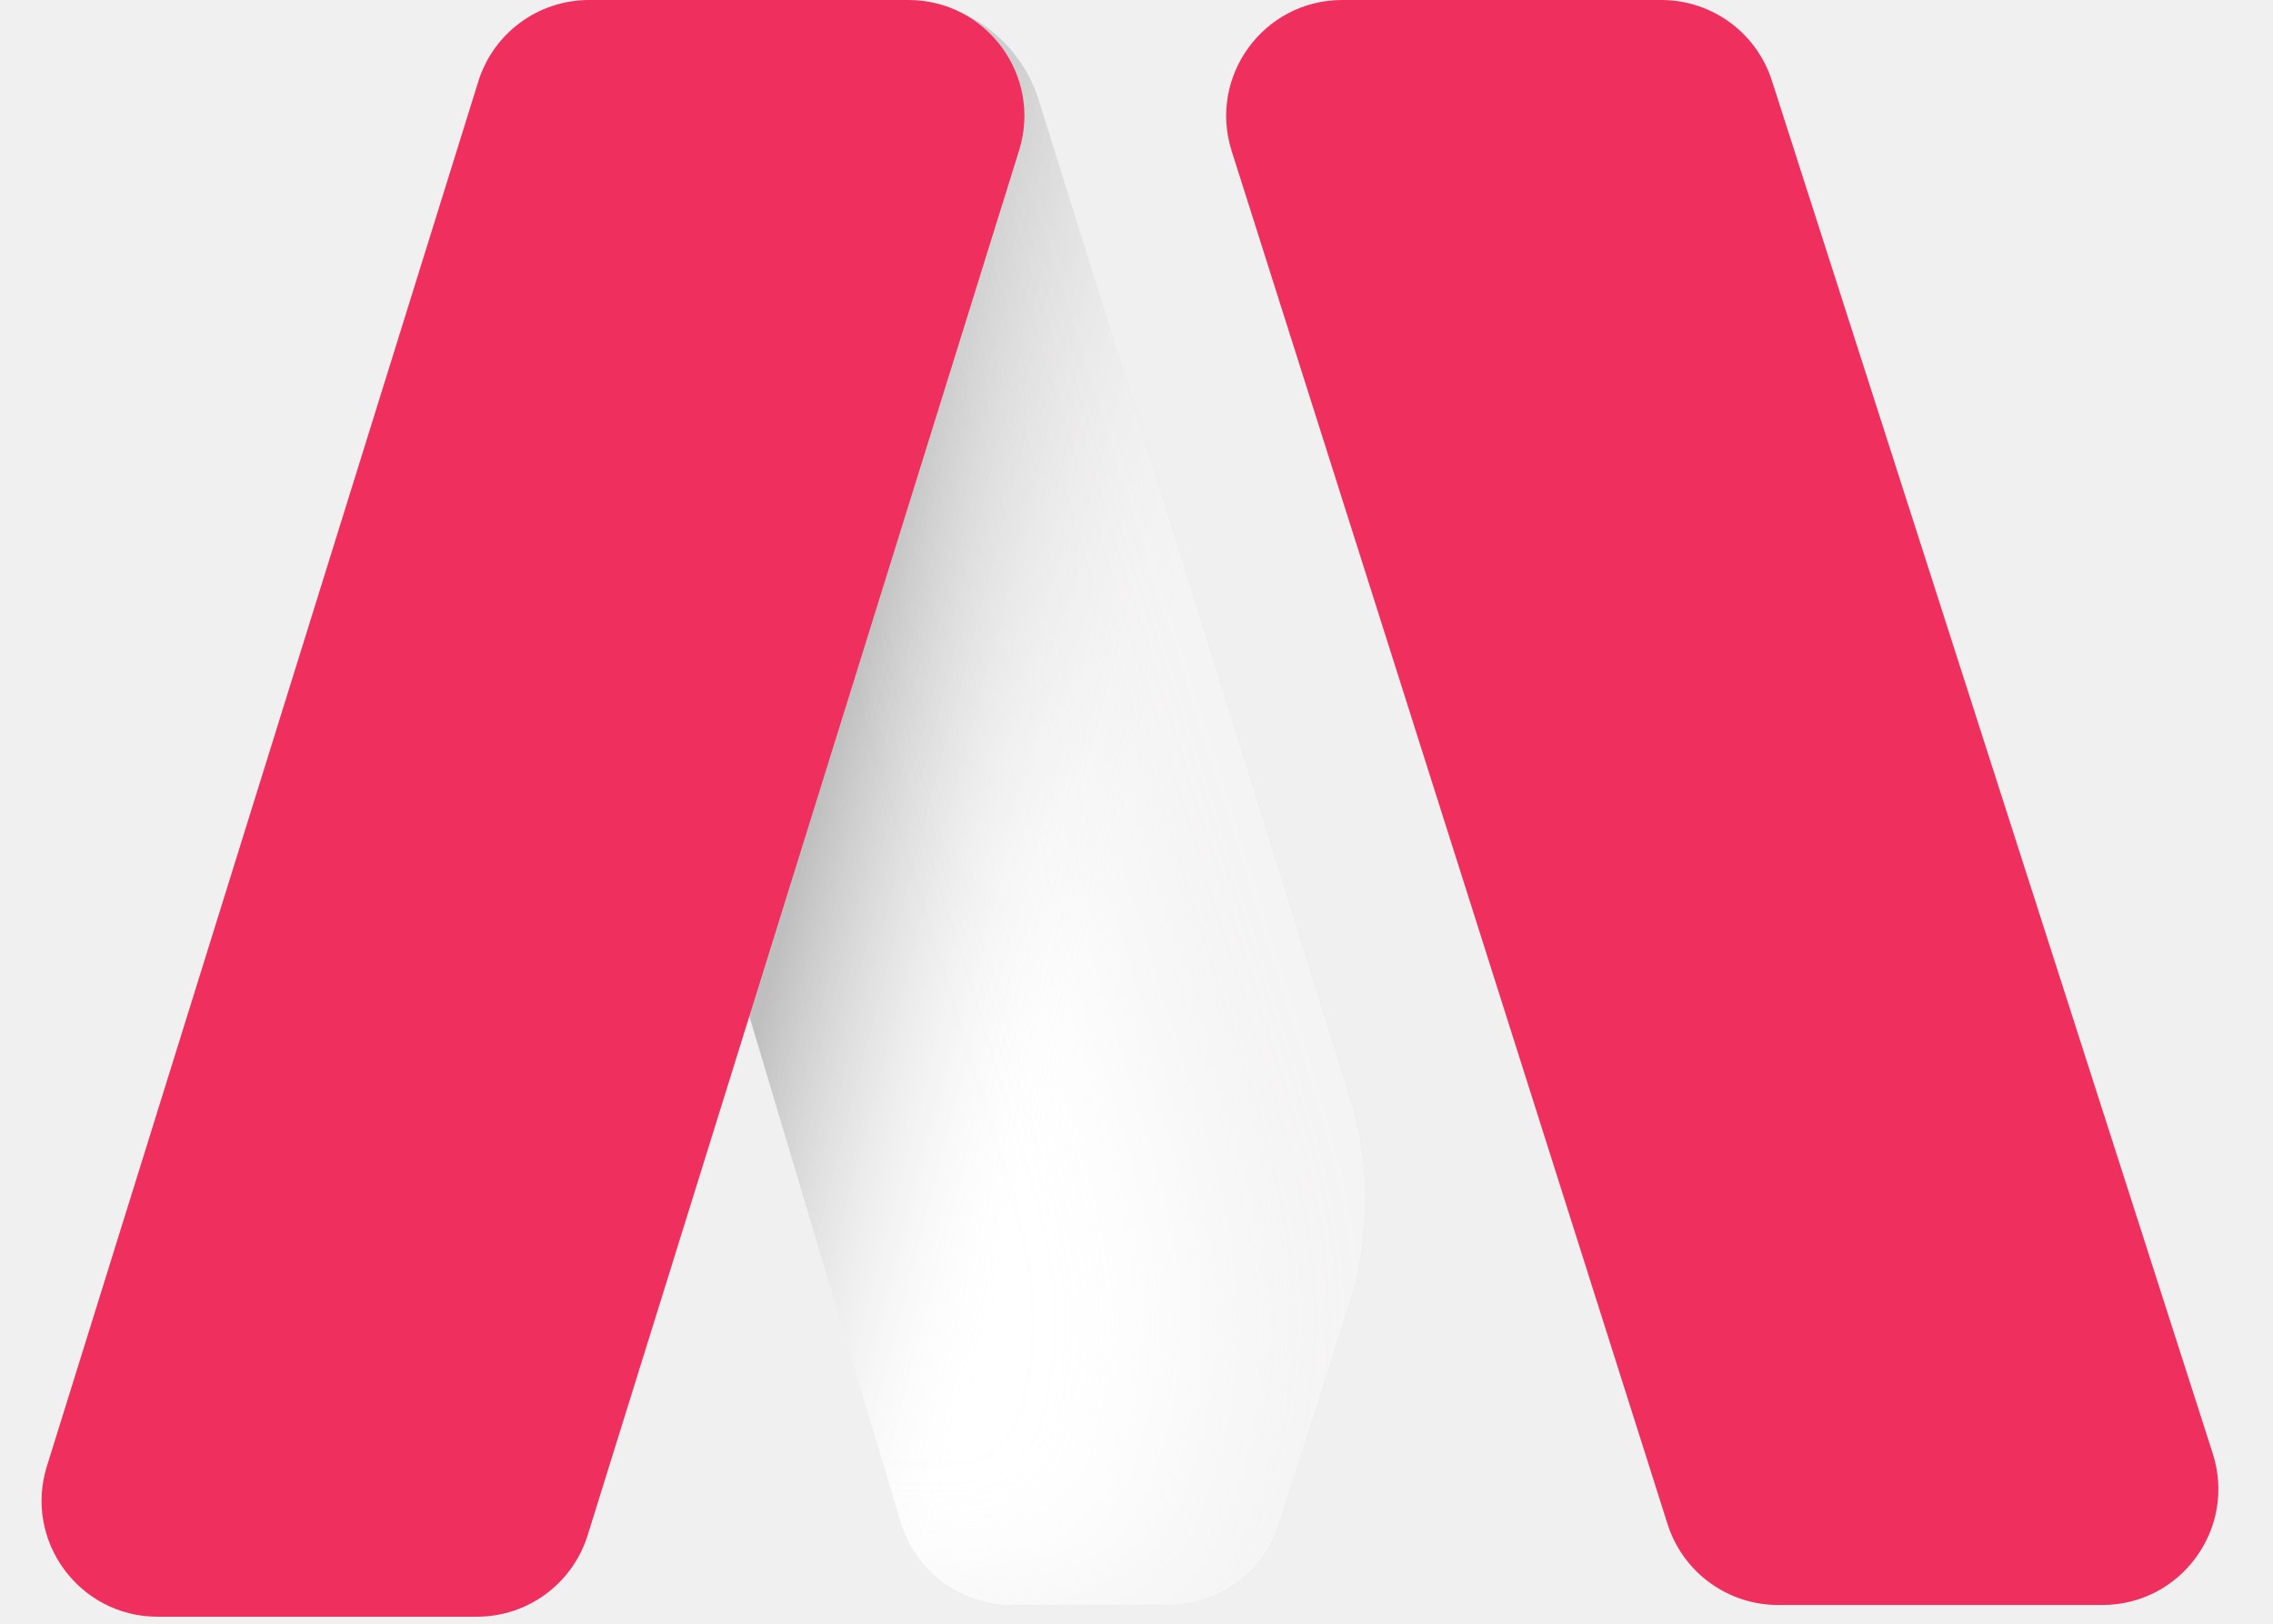
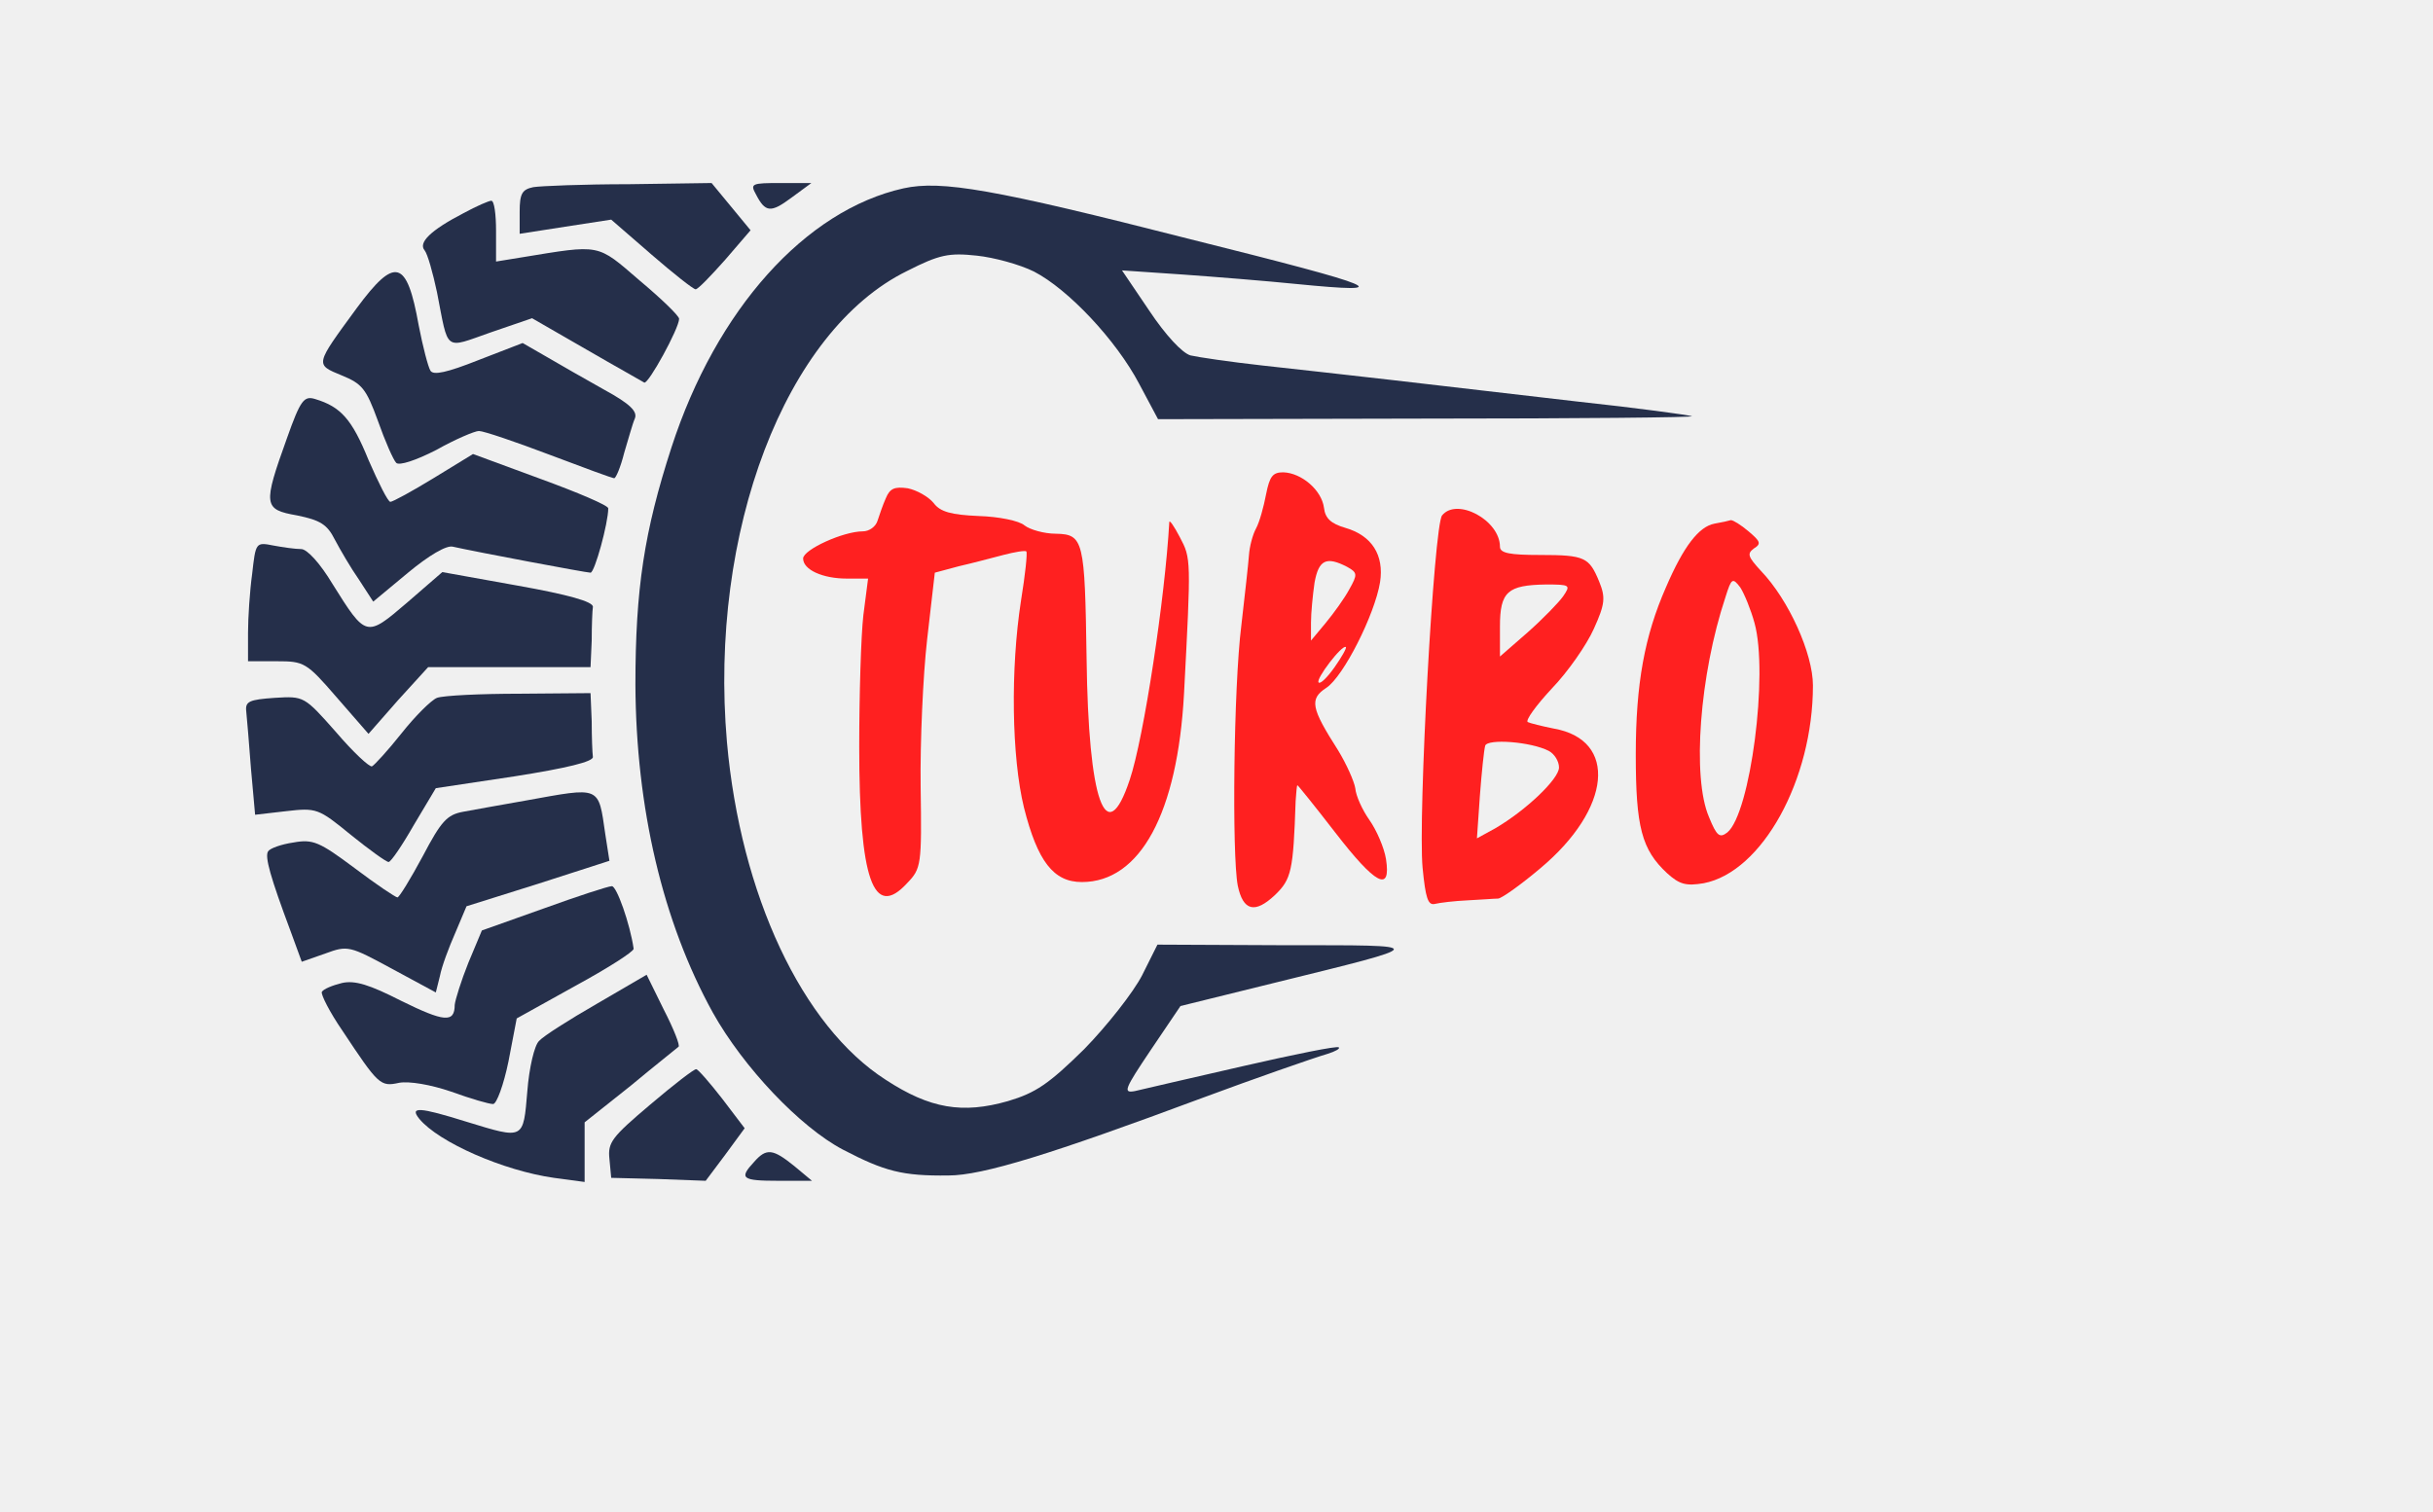
- <svg xmlns="http://www.w3.org/2000/svg" width="56" height="40" viewBox="0 0 56 40" fill="none">
-   <path d="M43.653 1.983L54.516 35.807C55.108 37.652 53.733 39.538 51.796 39.538H43.808C42.563 39.538 41.461 38.732 41.084 37.546L30.345 3.722C29.76 1.879 31.135 0 33.068 0H40.932C42.174 0 43.273 0.802 43.653 1.983Z" fill="#EF305E" />
-   <g filter="url(#filter0_i_8605_3258)">
-     <path d="M33.249 27L25.589 2.464C25.131 0.998 23.774 0 22.239 0C20.37 0 18.829 1.465 18.734 3.331L17.799 21.671C17.766 22.322 17.845 22.974 18.032 23.599L22.19 37.5C22.552 38.71 23.665 39.538 24.927 39.538H28.792C30.036 39.538 31.137 38.734 31.515 37.549L33.233 32.158C33.768 30.481 33.773 28.68 33.249 27Z" fill="white" />
-     <path d="M33.249 27L25.589 2.464C25.131 0.998 23.774 0 22.239 0C20.37 0 18.829 1.465 18.734 3.331L17.799 21.671C17.766 22.322 17.845 22.974 18.032 23.599L22.19 37.5C22.552 38.71 23.665 39.538 24.927 39.538H28.792C30.036 39.538 31.137 38.734 31.515 37.549L33.233 32.158C33.768 30.481 33.773 28.68 33.249 27Z" fill="url(#paint0_linear_8605_3258)" />
+ <svg xmlns="http://www.w3.org/2000/svg" version="1.0" width="412pt" height="256pt" viewBox="0 0 412 256" preserveAspectRatio="xMidYMid meet" fill="#ff2020">
+   <g transform="translate(0,256) scale(0.1,-0.1)" fill="#ff2020" stroke="none">
+     <path fill="#252F4A" d="M903 2243 c-19 -4 -23 -11 -23 -42 l0 -37 77 12 78 12 68 -59 c37 -32 71 -59 75 -59 4 0 26 23 50 50 l43 50 -33 40 -33 40 -140 -2 c-77 0 -150 -3 -162 -5z" />
+     <path fill="#252F4A" d="M1280 2231 c16 -31 25 -32 60 -6 l34 25 -52 0 c-49 0 -52 -1 -42 -19z" />
+     <path fill="#252F4A" d="M1530 2241 c-166 -37 -317 -205 -393 -439 -46 -142 -61 -239 -61 -402 1 -208 46 -401 131 -555 52 -93 148 -194 220 -232 71 -37 101 -45 179 -44 58 0 174 36 429 131 86 32 189 68 213 75 13 4 22 9 19 11 -2 3 -76 -12 -163 -32 -88 -20 -169 -39 -182 -42 -21 -4 -18 3 27 70 l50 74 158 39 c268 66 267 64 21 64 l-218 1 -26 -52 c-15 -29 -59 -85 -98 -125 -60 -59 -82 -74 -129 -88 -77 -22 -132 -13 -207 36 -142 91 -246 314 -269 572 -31 356 99 697 305 798 55 28 71 31 118 26 29 -3 73 -15 97 -27 58 -30 139 -116 178 -190 l32 -60 457 1 c251 0 453 2 447 4 -5 2 -93 14 -195 25 -102 12 -241 28 -310 36 -69 8 -169 19 -223 25 -54 6 -108 14 -121 17 -14 4 -42 34 -70 76 l-46 68 103 -7 c56 -4 143 -11 192 -16 173 -17 148 -6 -180 76 -333 85 -421 100 -485 86z" />
+     <path fill="#252F4A" d="M785 2199 c-56 -29 -77 -50 -66 -63 5 -6 14 -38 21 -71 20 -102 11 -96 91 -68 l70 24 92 -53 c50 -29 95 -54 98 -56 7 -3 59 92 59 108 0 5 -30 34 -67 65 -73 63 -65 61 -200 39 l-43 -7 0 52 c0 28 -3 51 -8 51 -4 0 -25 -9 -47 -21z" />
+     <path fill="#252F4A" d="M604 2038 c-71 -97 -71 -95 -25 -114 34 -14 41 -22 61 -77 12 -34 26 -66 31 -71 5 -5 33 4 68 22 32 18 65 32 72 32 8 0 61 -18 119 -40 58 -22 107 -40 110 -40 3 0 11 19 17 43 7 23 14 49 18 58 5 12 -8 25 -52 49 -32 18 -76 43 -98 56 l-40 23 -75 -29 c-53 -21 -76 -26 -81 -18 -4 6 -13 41 -20 77 -20 112 -40 117 -105 29z" />
+     <path fill="#252F4A" d="M486 1818 c-41 -114 -40 -121 17 -131 39 -8 51 -15 64 -41 9 -17 27 -48 41 -68 l24 -37 59 49 c35 29 65 47 76 44 40 -9 226 -44 233 -44 7 0 30 84 30 109 0 5 -52 27 -115 50 l-114 42 -67 -41 c-36 -22 -69 -40 -73 -40 -4 0 -20 32 -37 71 -28 69 -47 90 -90 103 -19 6 -25 -1 -48 -66z" />
+     <path d="M2144 1723 c-4 -21 -11 -47 -17 -58 -6 -11 -11 -31 -12 -45 -1 -14 -7 -68 -13 -120 -13 -103 -16 -388 -6 -440 9 -43 29 -48 63 -16 28 27 31 41 35 159 1 15 2 27 3 27 1 0 30 -36 64 -80 68 -88 95 -103 86 -45 -3 19 -16 49 -28 66 -12 17 -23 41 -24 54 -2 12 -15 41 -29 64 -46 72 -49 87 -20 106 29 19 82 124 91 179 7 46 -14 79 -59 92 -24 7 -34 16 -36 34 -4 30 -38 59 -69 60 -18 0 -23 -7 -29 -37z m137 -123 c18 -10 18 -13 4 -38 -8 -15 -26 -40 -40 -57 l-25 -30 0 30 c0 17 3 47 6 68 7 39 20 45 55 27z m-21 -170 c-12 -17 -24 -29 -27 -26 -6 5 40 65 46 60 2 -1 -7 -17 -19 -34z" />
+     <path d="M1500 1716 c-5 -11 -11 -29 -14 -38 -3 -10 -14 -18 -25 -18 -33 0 -101 -31 -101 -46 0 -19 33 -34 74 -34 l36 0 -8 -62 c-4 -35 -7 -135 -7 -223 0 -225 24 -293 81 -231 24 25 25 30 23 164 -1 75 4 188 11 249 l13 113 41 11 c22 5 56 14 75 19 19 5 37 8 39 6 2 -3 -2 -40 -9 -83 -18 -116 -16 -265 5 -351 23 -91 50 -126 98 -126 99 0 162 117 173 319 12 229 12 229 -7 265 -10 19 -18 31 -18 25 -7 -126 -43 -365 -67 -436 -40 -120 -70 -37 -73 206 -3 200 -5 210 -52 211 -20 0 -44 7 -53 14 -9 8 -44 15 -78 16 -46 2 -65 7 -76 22 -9 11 -29 22 -44 25 -22 3 -30 0 -37 -17z" />
+     <path d="M2442 1687 c-14 -17 -41 -511 -33 -597 5 -51 9 -64 21 -61 8 2 33 5 55 6 22 1 45 3 52 3 7 1 39 24 71 51 121 101 132 218 23 237 -20 4 -40 9 -44 11 -4 3 14 28 41 57 27 28 59 74 71 101 19 42 20 53 9 80 -17 41 -24 45 -100 45 -51 0 -68 3 -68 14 0 45 -73 84 -98 53z m205 -137 c-7 -10 -34 -38 -60 -61 l-47 -41 0 51 c0 59 13 70 78 71 41 0 42 -1 29 -20z m-24 -262 c9 -5 17 -17 17 -28 0 -19 -55 -72 -108 -103 l-31 -17 5 72 c3 40 7 78 9 85 4 12 77 7 108 -9z" />
+     <path d="M2903 1673 c-26 -5 -52 -38 -82 -108 -36 -82 -51 -163 -51 -283 0 -123 10 -161 53 -201 21 -19 32 -22 62 -17 99 19 185 175 185 335 0 54 -41 145 -88 194 -22 24 -24 29 -12 38 13 8 11 12 -9 29 -13 11 -26 19 -30 19 -3 -1 -16 -4 -28 -6z m68 -168 c24 -86 -7 -323 -46 -355 -13 -10 -18 -6 -31 26 -29 67 -16 241 28 373 10 32 12 33 25 16 7 -11 18 -38 24 -60z" />
+     <path fill="#252F4A" d="M427 1588 c-4 -29 -7 -74 -7 -100 l0 -48 49 0 c46 0 50 -2 101 -61 l54 -62 50 57 51 56 138 0 137 0 2 45 c0 25 1 51 2 57 1 9 -43 21 -127 36 l-128 23 -60 -52 c-69 -59 -69 -59 -126 32 -21 35 -43 59 -53 59 -10 0 -31 3 -47 6 -30 6 -30 5 -36 -48z" />
+     <path fill="#252F4A" d="M740 1378 c-10 -4 -37 -31 -60 -60 -23 -29 -46 -54 -50 -56 -4 -2 -32 24 -61 58 -54 61 -54 61 -104 58 -43 -3 -50 -6 -48 -23 1 -11 5 -55 8 -97 l7 -78 52 6 c52 6 55 5 110 -40 31 -25 60 -46 64 -46 4 0 23 28 43 63 l37 62 133 20 c89 14 134 25 133 33 -1 7 -2 34 -2 60 l-2 48 -120 -1 c-66 0 -129 -3 -140 -7z" />
+     <path fill="#252F4A" d="M890 1204 c-41 -7 -89 -16 -106 -19 -27 -5 -37 -16 -68 -75 -21 -39 -40 -70 -43 -70 -3 0 -36 22 -73 50 -59 44 -70 49 -103 43 -21 -3 -40 -10 -43 -15 -6 -9 4 -44 38 -135 l19 -52 40 14 c38 14 41 13 113 -26 l74 -40 7 28 c3 16 15 48 26 73 l19 45 121 38 121 39 -7 45 c-12 83 -7 80 -135 57z" />
+     <path fill="#252F4A" d="M920 1021 l-104 -37 -23 -55 c-12 -30 -22 -62 -23 -71 0 -31 -18 -29 -91 7 -53 27 -78 35 -100 30 -16 -4 -31 -10 -34 -15 -2 -4 13 -34 35 -66 61 -92 64 -95 96 -88 17 3 53 -3 88 -15 33 -12 64 -21 71 -21 6 0 18 33 26 72 l14 73 99 55 c55 30 99 58 99 63 -6 42 -29 107 -37 106 -6 0 -58 -17 -116 -38z" />
+     <path fill="#252F4A" d="M1011 860 c-47 -27 -91 -55 -98 -63 -8 -7 -17 -46 -20 -85 -7 -83 -5 -82 -103 -52 -80 25 -97 26 -80 5 33 -40 143 -88 228 -100 l52 -7 0 50 0 51 78 62 c42 35 79 64 81 66 3 2 -8 30 -25 63 l-29 59 -84 -49z" />
+     <path fill="#252F4A" d="M1101 689 c-65 -55 -72 -64 -69 -92 l3 -32 80 -2 80 -3 33 44 33 45 -38 50 c-21 27 -41 50 -44 50 -3 1 -38 -26 -78 -60z" />
+     <path fill="#252F4A" d="M1277 592 c-26 -28 -21 -32 41 -32 l57 0 -30 25 c-36 29 -47 31 -68 7z" />
  </g>
-   <path d="M14.512 0H22.38C24.306 0 25.681 1.868 25.107 3.707L14.478 37.82C14.106 39.014 13.001 39.827 11.75 39.827H3.883C1.956 39.827 0.582 37.959 1.155 36.12L11.784 2.007C12.156 0.813 13.261 0 14.512 0Z" fill="#EF305E" />
-   <defs>
-     <filter id="filter0_i_8605_3258" x="13.792" y="0" width="19.847" height="42.538" filterUnits="userSpaceOnUse" color-interpolation-filters="sRGB">
-       <feFlood flood-opacity="0" result="BackgroundImageFix" />
-       <feBlend mode="normal" in="SourceGraphic" in2="BackgroundImageFix" result="shape" />
-       <feColorMatrix in="SourceAlpha" type="matrix" values="0 0 0 0 0 0 0 0 0 0 0 0 0 0 0 0 0 0 127 0" result="hardAlpha" />
-       <feOffset dx="-4" dy="3" />
-       <feGaussianBlur stdDeviation="2" />
-       <feComposite in2="hardAlpha" operator="arithmetic" k2="-1" k3="1" />
-       <feColorMatrix type="matrix" values="0 0 0 0 0.904 0 0 0 0 0.893 0 0 0 0 0.893 0 0 0 0.4 0" />
-       <feBlend mode="normal" in2="shape" result="effect1_innerShadow_8605_3258" />
-     </filter>
-     <linearGradient id="paint0_linear_8605_3258" x1="20.714" y1="17.5" x2="28.929" y2="19.643" gradientUnits="userSpaceOnUse">
-       <stop stop-opacity="0.25" />
-       <stop offset="0.911" stop-color="white" stop-opacity="0" />
-     </linearGradient>
-   </defs>
</svg>
